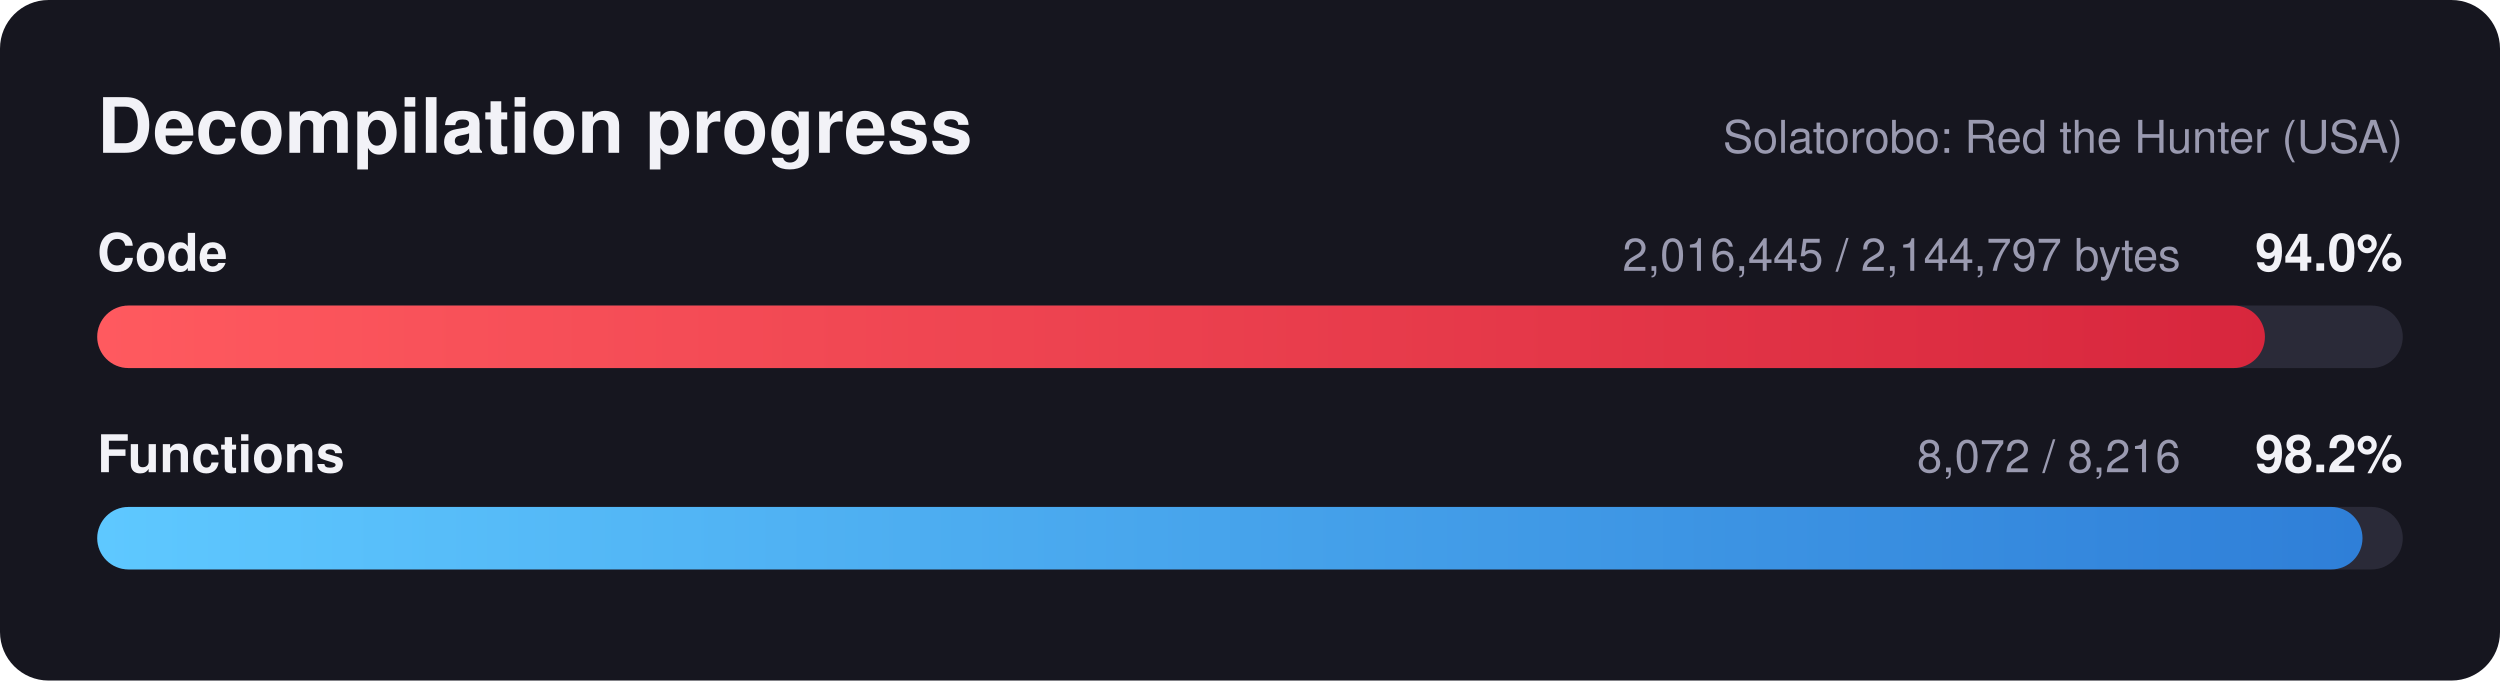
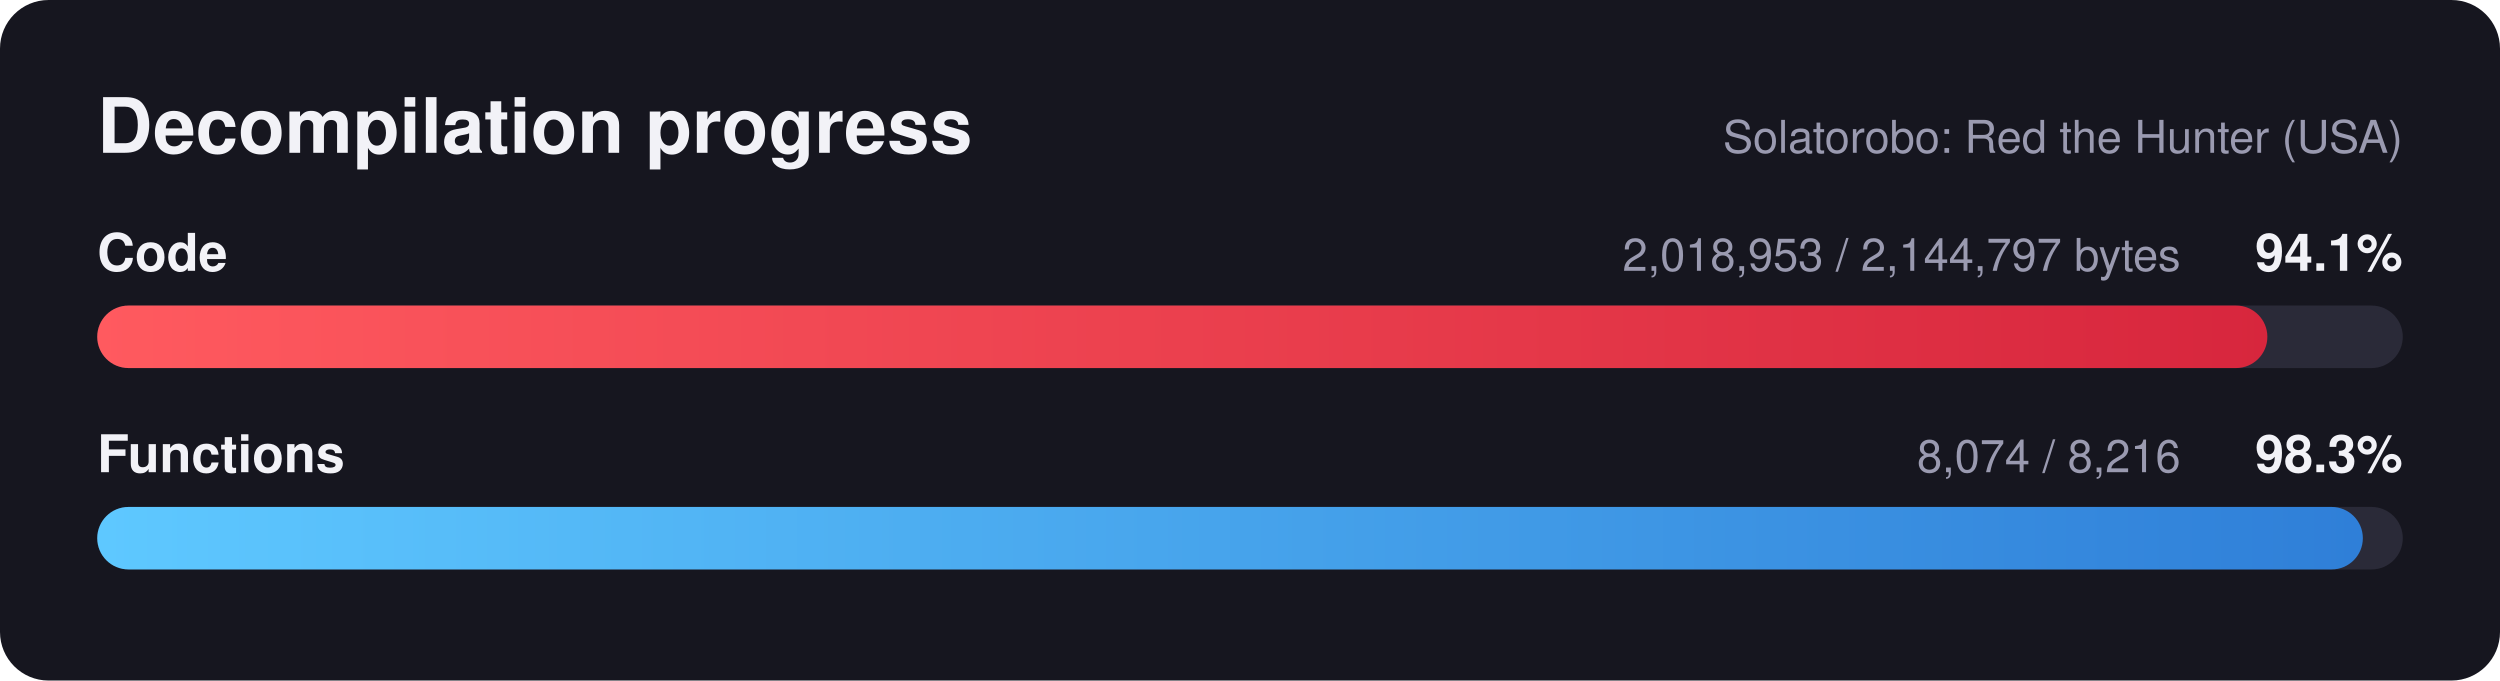
<svg xmlns="http://www.w3.org/2000/svg" width="720" height="196" viewBox="0 0 720 196" font-family="Segoe UI, Helvetica, Arial, sans-serif">
  <defs>
    <linearGradient id="red" x1="0" x2="1" y1="0" y2="0">
      <stop offset="0" stop-color="#ff5a5f" />
      <stop offset="1" stop-color="#d7263d" />
    </linearGradient>
    <linearGradient id="blue" x1="0" x2="1" y1="0" y2="0">
      <stop offset="0" stop-color="#5ec8ff" />
      <stop offset="1" stop-color="#2f7fd8" />
    </linearGradient>
  </defs>
  <rect width="720" height="196" rx="14" fill="#16161f" />
  <text x="28" y="44" fill="#f2f2f7" font-size="22" font-weight="700">Decompilation progress</text>
  <text x="692" y="44" fill="#9a9ab0" font-size="13" text-anchor="end">Solatorobo: Red the Hunter (USA)</text>
  <text x="28" y="78" fill="#f2f2f7" font-size="15" font-weight="600">Code</text>
-   <text x="692" y="78" fill="#f2f2f7" font-size="15" font-weight="700" text-anchor="end">94.0%</text>
-   <text x="628" y="78" fill="#9a9ab0" font-size="13" text-anchor="end">2,016,445 / 2,144,797 bytes</text>
+   <text x="692" y="78" fill="#f2f2f7" font-size="15" font-weight="700" text-anchor="end">94.1%</text>
+   <text x="628" y="78" fill="#9a9ab0" font-size="13" text-anchor="end">2,018,953 / 2,144,797 bytes</text>
  <rect x="28" y="88" width="664" height="18" rx="9.0" fill="#2a2a38" />
-   <rect x="28" y="88" width="624.3" height="18" rx="9.0" fill="url(#red)" />
+   <rect x="28" y="88" width="625.0" height="18" rx="9.0" fill="url(#red)" />
  <text x="28" y="136" fill="#f2f2f7" font-size="15" font-weight="600">Functions</text>
-   <text x="692" y="136" fill="#f2f2f7" font-size="15" font-weight="700" text-anchor="end">98.2%</text>
-   <text x="628" y="136" fill="#9a9ab0" font-size="13" text-anchor="end">8,072 / 8,216</text>
+   <text x="692" y="136" fill="#f2f2f7" font-size="15" font-weight="700" text-anchor="end">98.3%</text>
+   <text x="628" y="136" fill="#9a9ab0" font-size="13" text-anchor="end">8,074 / 8,216</text>
  <rect x="28" y="146" width="664" height="18" rx="9.0" fill="#2a2a38" />
-   <rect x="28" y="146" width="652.4" height="18" rx="9.0" fill="url(#blue)" />
+   <rect x="28" y="146" width="652.5" height="18" rx="9.0" fill="url(#blue)" />
</svg>
